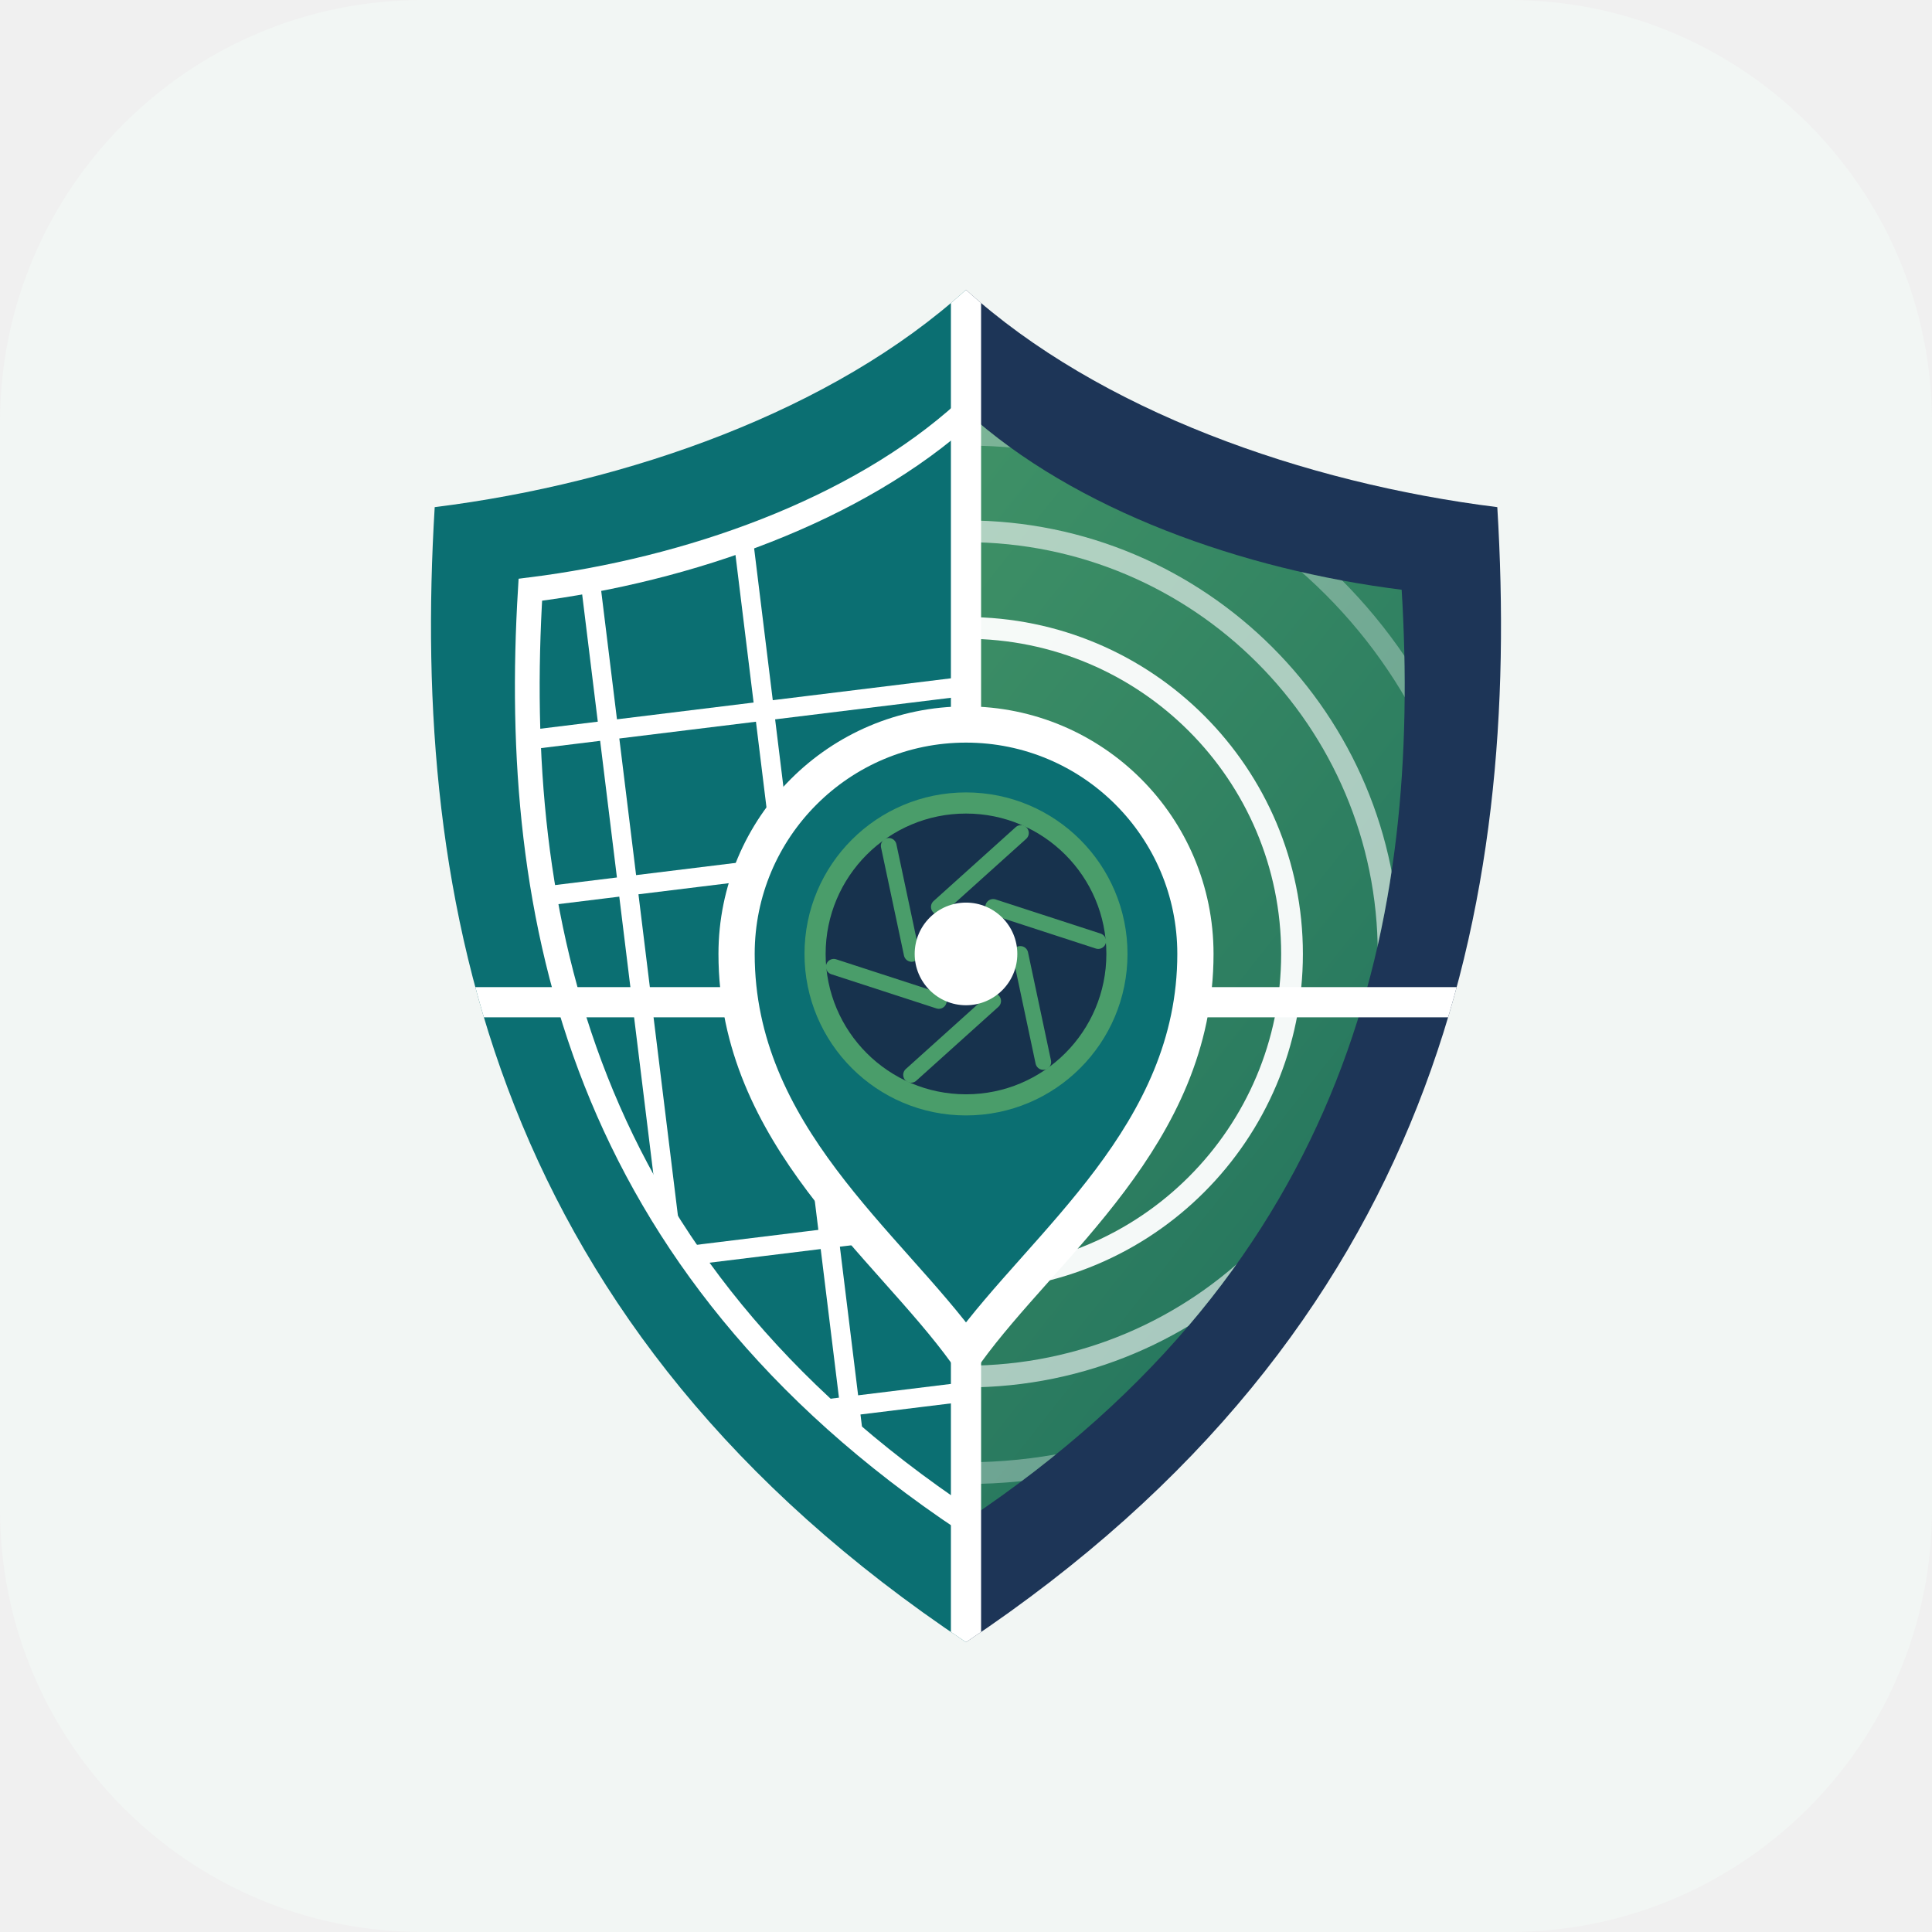
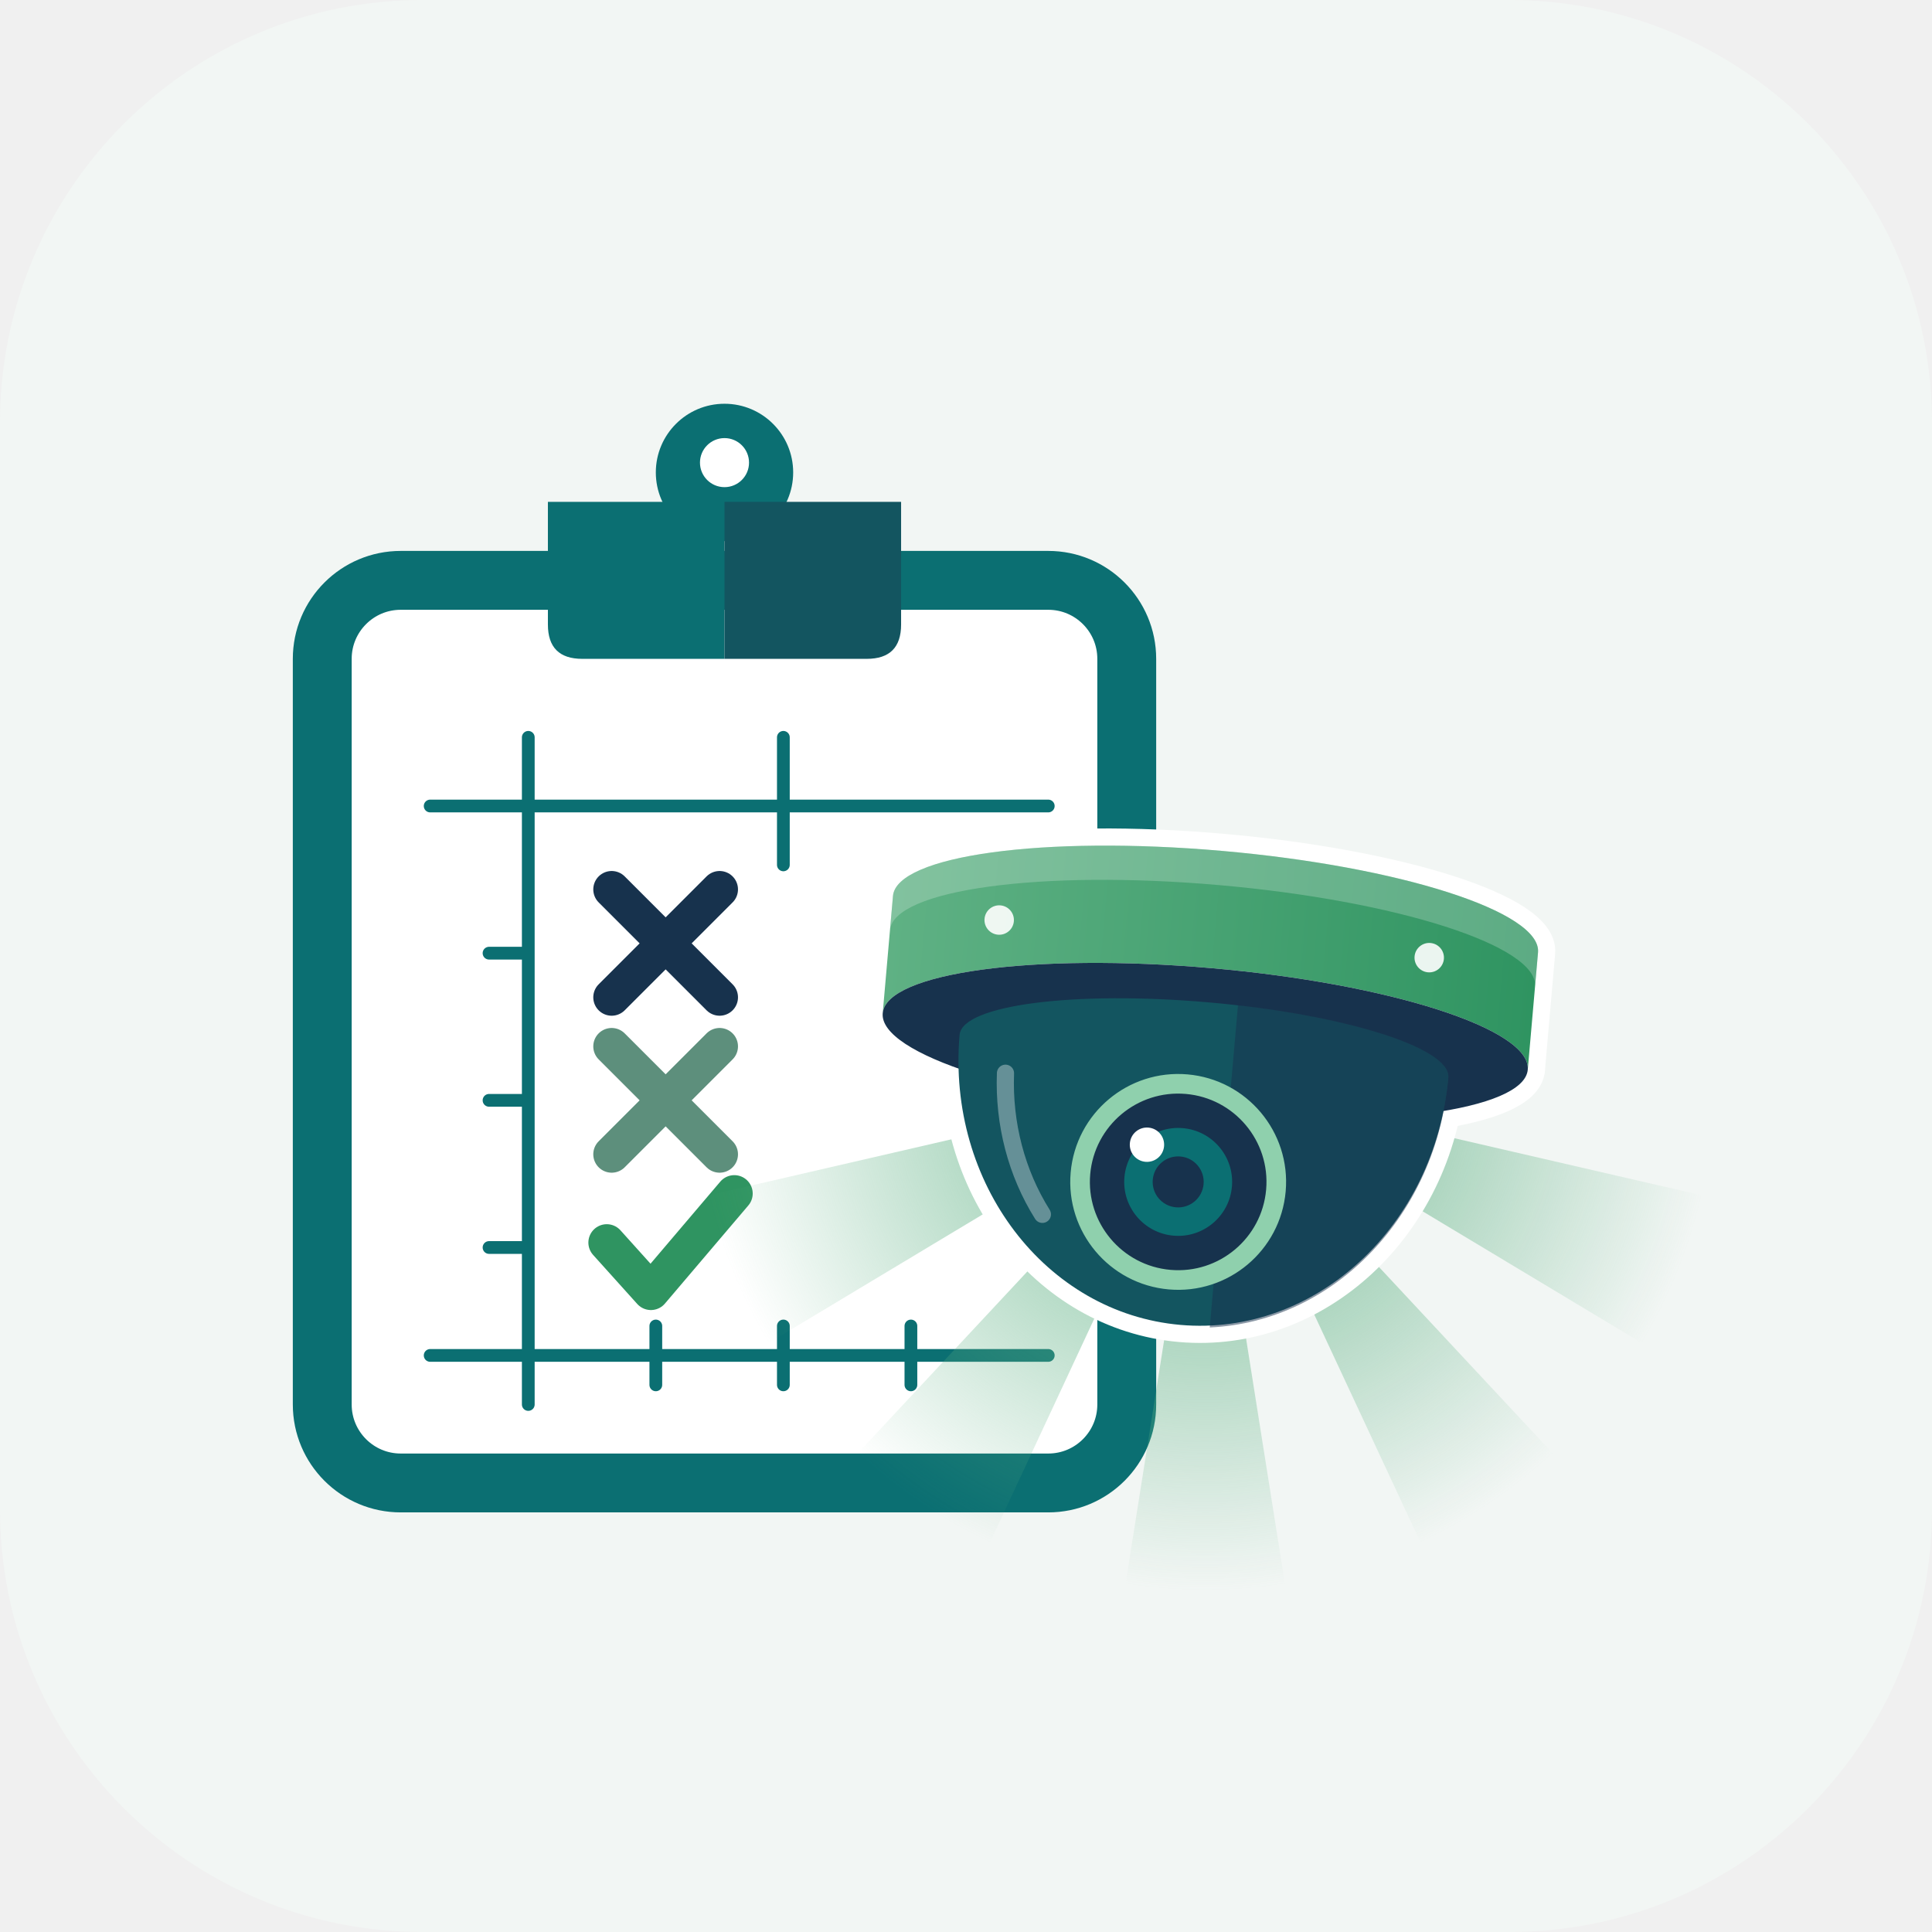
<svg xmlns="http://www.w3.org/2000/svg" viewBox="0 0 512 512" width="512" height="512" role="img" aria-label="PhySec">
  <rect width="512" height="512" rx="112" fill="#f2f6f4" />
-   <g transform="translate(96 64) scale(1.6)">
+   <g transform="translate(62 94) scale(1.3)">
    <defs>
-       <linearGradient id="pg" x1="0" y1="0" x2="1" y2="1">
-         <stop offset="0" stop-color="#4a9d6a" />
-         <stop offset="1" stop-color="#1f6f5c" />
+       <linearGradient id="cg" x1="0" y1="0" x2="1" y2="0">
+         <stop offset="0" stop-color="#5fb184" />
+         <stop offset="1" stop-color="#2f9461" />
      </linearGradient>
-       <clipPath id="ps">
-         <path d="M100 8 C78 28 44 40 12 44 C8 110 22 180 100 232 C178 180 192 110 188 44 C156 40 122 28 100 8 Z" />
-       </clipPath>
-       <clipPath id="pi">
-         <path d="M100 8 C78 28 44 40 12 44 C8 110 22 180 100 232 C178 180 192 110 188 44 C156 40 122 28 100 8 Z" transform="translate(100 120) scale(.82) translate(-100 -120)" />
-       </clipPath>
-       <clipPath id="pl">
-         <rect x="0" y="0" width="100" height="240" />
-       </clipPath>
-       <clipPath id="pr">
-         <rect x="100" y="0" width="100" height="240" />
-       </clipPath>
+       <radialGradient id="rg" gradientUnits="userSpaceOnUse" cx="198" cy="148" r="104">
+         <stop offset=".45" stop-color="#5fb184" stop-opacity=".5" />
+         <stop offset="1" stop-color="#5fb184" stop-opacity="0" />
+       </radialGradient>
    </defs>
-     <g clip-path="url(#ps)">
-       <rect x="0" y="0" width="100" height="240" fill="#0b6f72" />
-       <rect x="100" y="0" width="100" height="240" fill="#1d3557" />
+     <circle cx="100" cy="24" r="14" fill="#0b6f72" />
+     <circle cx="100" cy="22" r="5" fill="#fff" />
+     <rect x="18" y="46" width="164" height="184" rx="16" fill="#fff" stroke="#0b6f72" stroke-width="12" />
+     <path d="M64 30 H100 V62 H71 Q64 62 64 55 Z" fill="#0b6f72" />
+     <path d="M100 30 H136 V55 Q136 62 129 62 H100 Z" fill="#135560" />
+     <g fill="none" stroke="#0b6f72" stroke-width="2.6" stroke-linecap="round">
+       <path d="M40 92 H166 M60 78 V214 M40 204 H166 M112 78 V104 M52 122 H60 M52 152 H60 M52 182 H60 M86 198 V210 M112 198 V210 M138 198 V210" />
    </g>
-     <g clip-path="url(#pr)">
-       <path d="M100 8 C78 28 44 40 12 44 C8 110 22 180 100 232 C178 180 192 110 188 44 C156 40 122 28 100 8 Z" transform="translate(100 120) scale(.82) translate(-100 -120)" fill="url(#pg)" />
+     <g fill="none" stroke-width="7.5" stroke-linecap="round" stroke-linejoin="round">
+       <path d="M77 109 L99 131 M99 109 L77 131" stroke="#17324d" />
+       <path d="M77 141 L99 163 M99 141 L77 163" stroke="#5d8f7c" />
+       <path d="M76 181 L85 191 L102 171" stroke="#2f9461" />
    </g>
-     <g clip-path="url(#pl)">
-       <g clip-path="url(#pi)">
-         <g fill="none" stroke="#fff" stroke-width="3.2" transform="rotate(-7 100 120)">
-           <path d="M46 0 V240 M72 0 V240 M0 74 H110 M0 100 H110 M0 162 H110 M0 190 H110" />
-         </g>
+     <g fill="url(#rg)">
+       <path d="M198 148 L299.33 171.39 A104 104 0 0 1 287.15 201.56 Z" />
+       <path d="M198 148 L268.93 224.06 A104 104 0 0 1 241.95 242.26 Z" />
+       <path d="M198 148 L214.27 250.72 A104 104 0 0 1 181.73 250.72 Z" />
+       <path d="M198 148 L154.05 242.26 A104 104 0 0 1 127.07 224.06 Z" />
+       <path d="M198 148 L108.85 201.56 A104 104 0 0 1 96.67 171.39 Z" />
+     </g>
+     <g transform="rotate(5 198 140)">
+       <g fill="#fff" stroke="#fff" stroke-width="7" stroke-linejoin="round">
+         <path d="M132 140 V116 A66 15 0 0 1 264 116 V140 A66 15 0 0 0 132 140 Z" />
+         <ellipse cx="198" cy="140" rx="66" ry="15" />
+         <path d="M148 143 A50 11 0 0 1 248 143 A50 55 0 0 1 148 143 Z" />
      </g>
-       <path d="M100 8 C78 28 44 40 12 44 C8 110 22 180 100 232 C178 180 192 110 188 44 C156 40 122 28 100 8 Z" transform="translate(100 120) scale(.82) translate(-100 -120)" fill="none" stroke="#fff" stroke-width="5" />
+       <path d="M132 140 V116 A66 15 0 0 1 264 116 V140 A66 15 0 0 0 132 140 Z" fill="url(#cg)" />
+       <path d="M132 123 V116 A66 15 0 0 1 264 116 V123 A66 15 0 0 0 132 123 Z" fill="#fff" opacity=".22" />
+       <ellipse cx="198" cy="140" rx="66" ry="15" fill="#17324d" />
+       <circle cx="154" cy="119" r="3" fill="#fff" opacity=".9" />
+       <circle cx="242" cy="119" r="3" fill="#fff" opacity=".9" />
+       <path d="M148 143 A50 11 0 0 1 248 143 A50 55 0 0 1 148 143 Z" fill="#135560" />
+       <path d="M204 132 A50 11 0 0 1 248 143 A50 55 0 0 1 204 198 Z" fill="#17324d" opacity=".5" />
+       <path d="M158 150 A44 48 0 0 0 168 178" fill="none" stroke="#fff" stroke-width="3.5" stroke-linecap="round" opacity=".35" />
+       <circle cx="195" cy="169" r="20" fill="#17324d" stroke="#8fd0ad" stroke-width="4" />
+       <circle cx="195" cy="169" r="11" fill="#0b6f72" />
+       <circle cx="195" cy="169" r="5.2" fill="#17324d" />
+       <circle cx="188" cy="162" r="3.5" fill="#fff" />
    </g>
-     <g clip-path="url(#ps)" stroke="#fff" stroke-width="5">
-       <path d="M100 0 V240 M0 126 H200" />
-     </g>
-     <g clip-path="url(#pr)">
-       <g clip-path="url(#pi)">
-         <g fill="none" stroke="#fff" stroke-width="3.6">
-           <circle cx="100" cy="118" r="54" opacity=".95" />
-           <circle cx="100" cy="118" r="70" opacity=".6" />
-           <circle cx="100" cy="118" r="86" opacity=".32" />
-         </g>
-       </g>
-     </g>
-     <path d="M100 184 C87 166 62 148 62 118 A38 38 0 0 1 138 118 C138 148 113 166 100 184 Z" fill="#0b6f72" stroke="#fff" stroke-width="6" stroke-linejoin="round" />
-     <circle cx="100" cy="118" r="25" fill="#17324d" stroke="#4a9d6a" stroke-width="3.5" />
-     <g stroke="#4a9d6a" stroke-width="2.6" stroke-linecap="round">
-       <path d="M109 118 L112.8 135.9" />
-       <path d="M104.5 125.79 L90.9 138.03" />
-       <path d="M95.5 125.79 L78.1 120.13" />
-       <path d="M91 118 L87.2 100.1" />
-       <path d="M95.5 110.21 L109.1 97.97" />
-       <path d="M104.5 110.21 L121.9 115.87" />
-     </g>
-     <circle cx="100" cy="118" r="8.5" fill="#fff" />
  </g>
</svg>
